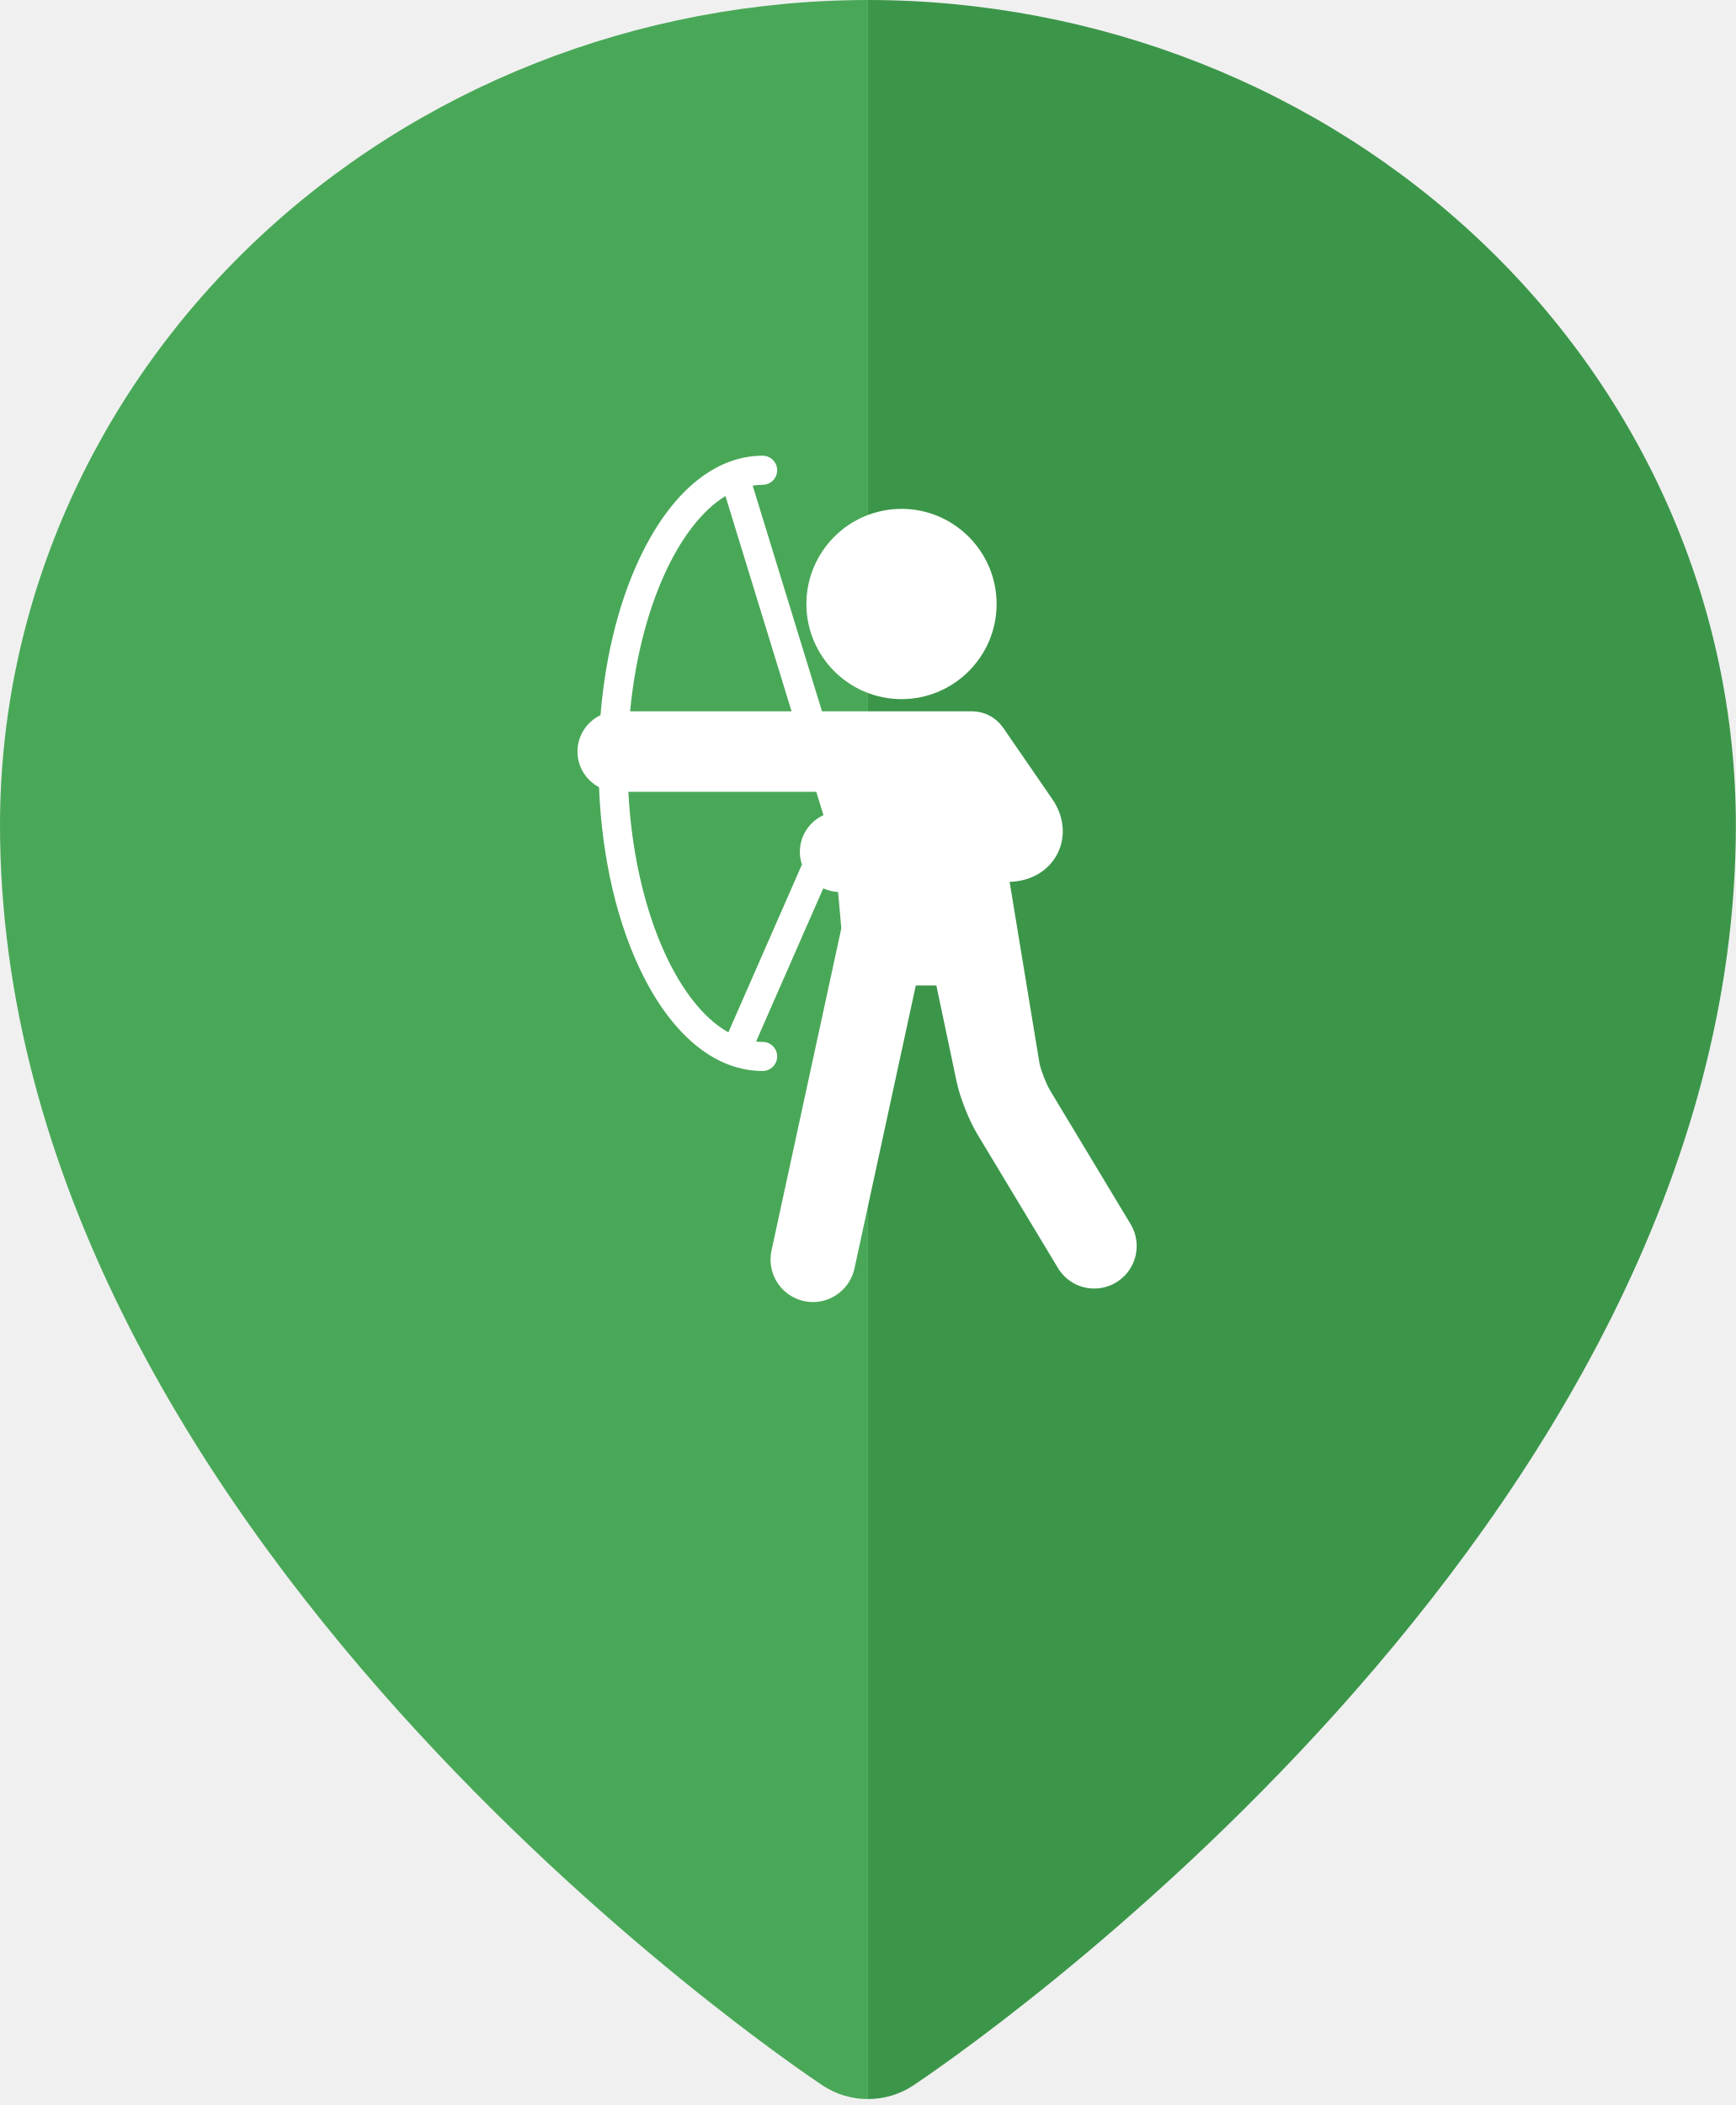
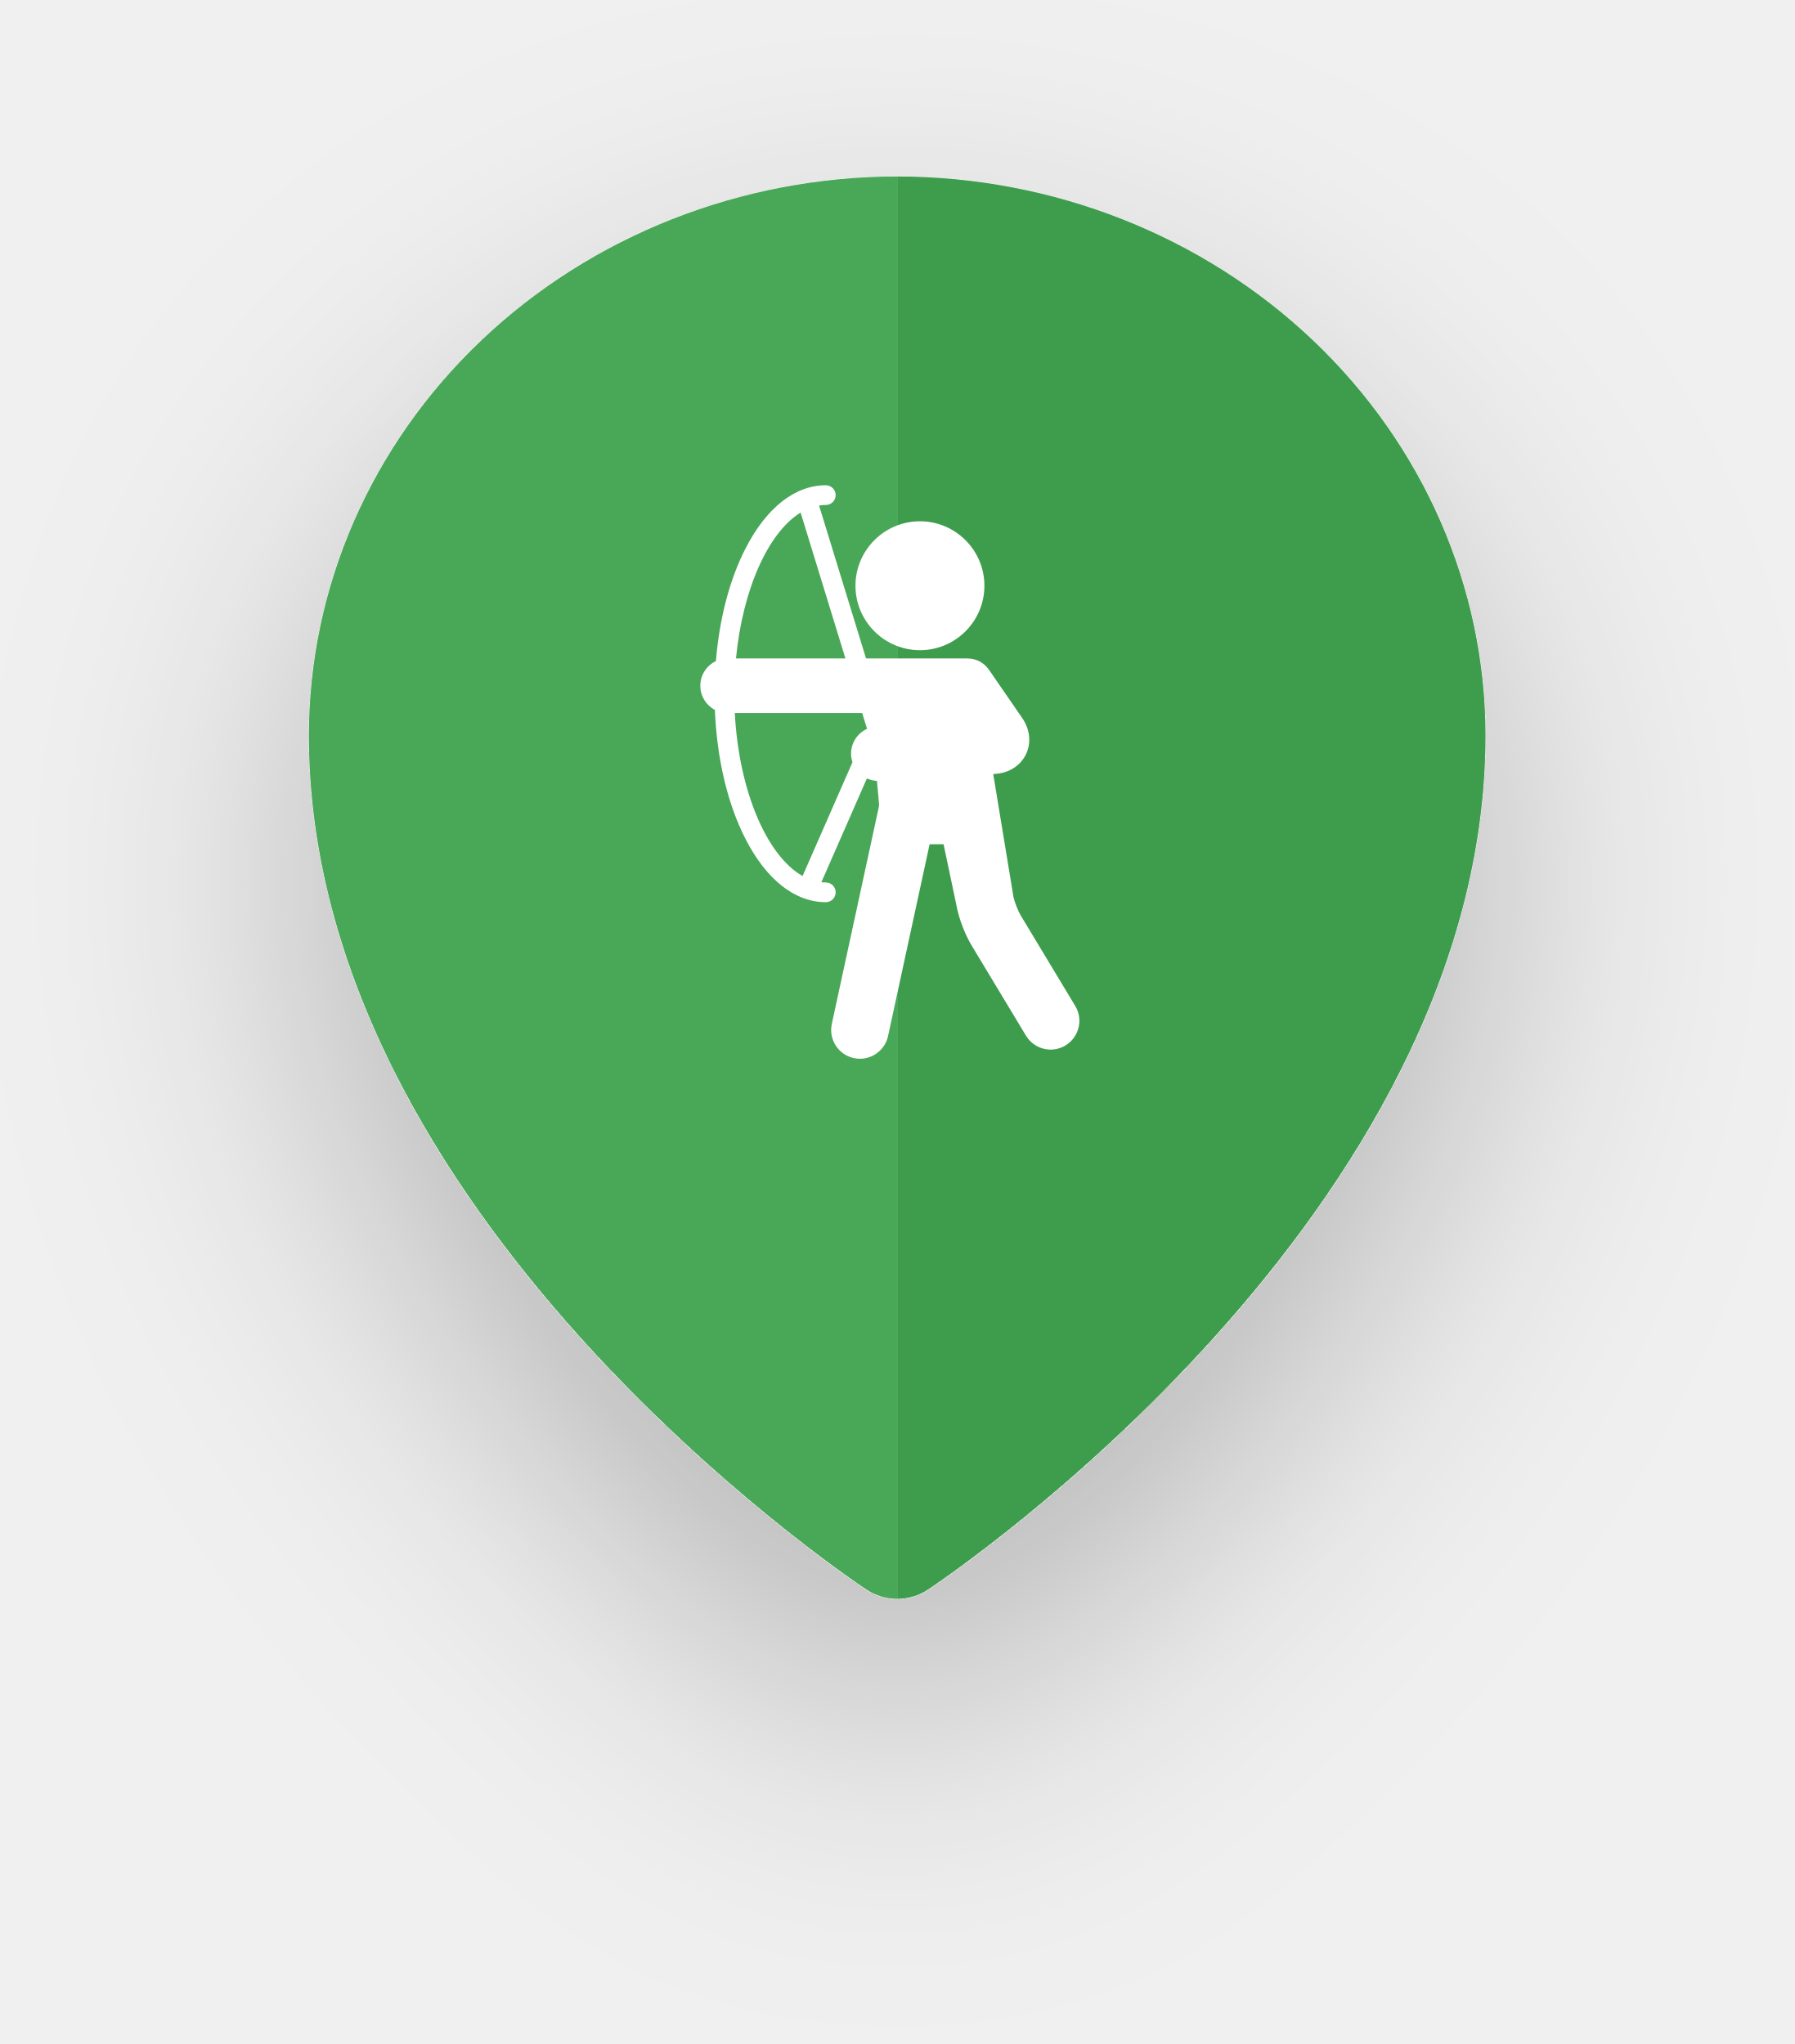
- <svg xmlns="http://www.w3.org/2000/svg" width="80" height="97" viewBox="0 0 80 97" fill="none">
-   <path fill-rule="evenodd" clip-rule="evenodd" d="M40 0C50.605 0.011 60.772 4.019 68.271 11.143C75.77 18.267 79.988 27.925 80 38C80 70.516 43.636 95.073 42.086 96.101C41.475 96.508 40.746 96.726 40 96.726L40 0Z" fill="#3B9649" />
-   <path fill-rule="evenodd" clip-rule="evenodd" d="M40 0C29.395 0.011 19.228 4.019 11.729 11.143C4.23 18.267 0.012 27.925 0 38C0 70.516 36.364 95.073 37.914 96.101C38.525 96.508 39.254 96.726 40 96.726L40 0Z" fill="#49A858" />
-   <path d="M41.547 32.216C43.964 32.216 45.93 30.25 45.93 27.833C45.93 25.416 43.964 23.449 41.547 23.449C39.13 23.449 37.164 25.416 37.164 27.833C37.164 30.25 39.13 32.216 41.547 32.216Z" fill="white" />
-   <path d="M52.106 56.41L48.398 50.254C48.224 49.966 47.977 49.338 47.908 49.01L46.529 40.637L46.652 40.629C47.588 40.573 48.373 40.077 48.75 39.304C49.127 38.531 49.035 37.607 48.503 36.834L46.264 33.581C45.918 33.078 45.426 32.777 44.734 32.777C44.718 32.777 37.882 32.777 37.882 32.777L34.688 22.377C34.84 22.353 34.993 22.34 35.147 22.34C35.517 22.34 35.817 22.04 35.817 21.67C35.817 21.3 35.517 21 35.147 21C33.041 21 31.098 22.535 29.676 25.321C28.6 27.43 27.91 30.084 27.675 32.956C27.048 33.254 26.614 33.894 26.614 34.632C26.614 35.344 27.017 35.963 27.607 36.274C27.738 39.574 28.461 42.65 29.676 45.031C31.098 47.817 33.041 49.352 35.147 49.352C35.517 49.352 35.817 49.052 35.817 48.682C35.817 48.312 35.517 48.012 35.147 48.012C35.045 48.012 34.945 48.006 34.845 47.996L37.941 40.935C38.151 41.032 38.382 41.09 38.624 41.103L38.768 42.713C38.772 42.803 38.756 42.856 38.749 42.889L35.555 57.63C35.327 58.684 35.998 59.727 37.053 59.955C37.19 59.985 37.33 60 37.468 60C38.381 60 39.184 59.352 39.378 58.458L42.205 45.412H43.153L44.081 49.816C44.24 50.575 44.647 51.608 45.047 52.273L48.756 58.429C49.113 59.022 49.74 59.376 50.433 59.376C50.787 59.376 51.135 59.279 51.44 59.095C52.364 58.538 52.663 57.334 52.106 56.41ZM33.434 22.857L36.48 32.778H29.039C29.49 28.083 31.229 24.21 33.434 22.857ZM28.959 36.487H37.62L37.95 37.564C37.272 37.873 36.819 38.577 36.866 39.364C36.876 39.529 36.909 39.687 36.959 39.837L33.567 47.573C31.13 46.201 29.232 41.761 28.959 36.487Z" fill="white" />
+ <svg xmlns="http://www.w3.org/2000/svg" width="122" height="139" viewBox="0 0 122 139" fill="none">
+   <g filter="url(#filter0_d_1392_142)">
+     <path fill-rule="evenodd" clip-rule="evenodd" d="M61 12C71.605 12.011 81.772 16.019 89.271 23.143C96.77 30.267 100.988 39.925 101 50C101 82.516 64.636 107.073 63.086 108.101C62.475 108.508 61.746 108.726 61 108.726L61 12Z" fill="#3E9D4D" />
+     <path fill-rule="evenodd" clip-rule="evenodd" d="M61 12C50.395 12.011 40.228 16.019 32.729 23.143C25.23 30.267 21.012 39.925 21 50C21 82.516 57.364 107.073 58.914 108.101C59.525 108.508 60.254 108.726 61 108.726L61 12Z" fill="#49A858" />
+     <path d="M62.547 44.216C64.963 44.216 66.93 42.25 66.93 39.833C66.93 37.416 64.963 35.449 62.547 35.449C60.13 35.449 58.164 37.416 58.164 39.833C58.164 42.25 60.13 44.216 62.547 44.216Z" fill="white" />
+     <path d="M73.106 68.41L69.398 62.254C69.224 61.966 68.977 61.338 68.908 61.01L67.529 52.637L67.652 52.629C68.588 52.573 69.373 52.077 69.75 51.304C70.127 50.531 70.035 49.607 69.503 48.834L67.264 45.581C66.918 45.078 66.426 44.777 65.734 44.777C65.718 44.777 58.882 44.777 58.882 44.777L55.688 34.377C55.84 34.353 55.993 34.34 56.147 34.34C56.517 34.34 56.817 34.04 56.817 33.67C56.817 33.3 56.517 33 56.147 33C54.041 33 52.098 34.535 50.676 37.321C49.6 39.43 48.91 42.084 48.675 44.956C48.048 45.254 47.614 45.894 47.614 46.632C47.614 47.344 48.017 47.963 48.606 48.274C48.738 51.574 49.461 54.65 50.676 57.031C52.098 59.817 54.041 61.352 56.147 61.352C56.517 61.352 56.817 61.052 56.817 60.682C56.817 60.312 56.517 60.012 56.147 60.012C56.045 60.012 55.945 60.006 55.845 59.996L58.941 52.935C59.151 53.032 59.382 53.09 59.624 53.103L59.768 54.713C59.772 54.803 59.756 54.856 59.749 54.889L56.555 69.629C56.327 70.683 56.998 71.727 58.053 71.955C58.19 71.985 58.33 72 58.468 72C59.381 72 60.184 71.352 60.378 70.458L63.205 57.412H64.153L65.081 61.816C65.24 62.575 65.647 63.608 66.047 64.272L69.756 70.429C70.113 71.022 70.74 71.376 71.433 71.376C71.787 71.376 72.135 71.279 72.44 71.095C73.364 70.538 73.663 69.334 73.106 68.41ZM54.434 34.857L57.48 44.778H50.039C50.49 40.083 52.229 36.21 54.434 34.857ZM49.959 48.487H58.62L58.95 49.564C58.272 49.873 57.819 50.577 57.866 51.364C57.876 51.529 57.909 51.687 57.959 51.837L54.567 59.573C52.13 58.201 50.232 53.761 49.959 48.487Z" fill="white" />
+   </g>
+   <defs>
+     <filter id="filter0_d_1392_142" x="0.1" y="0.1" width="121.8" height="138.526" filterUnits="userSpaceOnUse" color-interpolation-filters="sRGB">
+       <feFlood flood-opacity="0" result="BackgroundImageFix" />
+       <feColorMatrix in="SourceAlpha" type="matrix" values="0 0 0 0 0 0 0 0 0 0 0 0 0 0 0 0 0 0 127 0" result="hardAlpha" />
+       <feOffset dy="9" />
+       <feGaussianBlur stdDeviation="10.45" />
+       <feComposite in2="hardAlpha" operator="out" />
+       <feColorMatrix type="matrix" values="0 0 0 0 0 0 0 0 0 0 0 0 0 0 0 0 0 0 0.25 0" />
+       <feBlend mode="normal" in2="BackgroundImageFix" result="effect1_dropShadow_1392_142" />
+       <feBlend mode="normal" in="SourceGraphic" in2="effect1_dropShadow_1392_142" result="shape" />
+     </filter>
+   </defs>
</svg>
